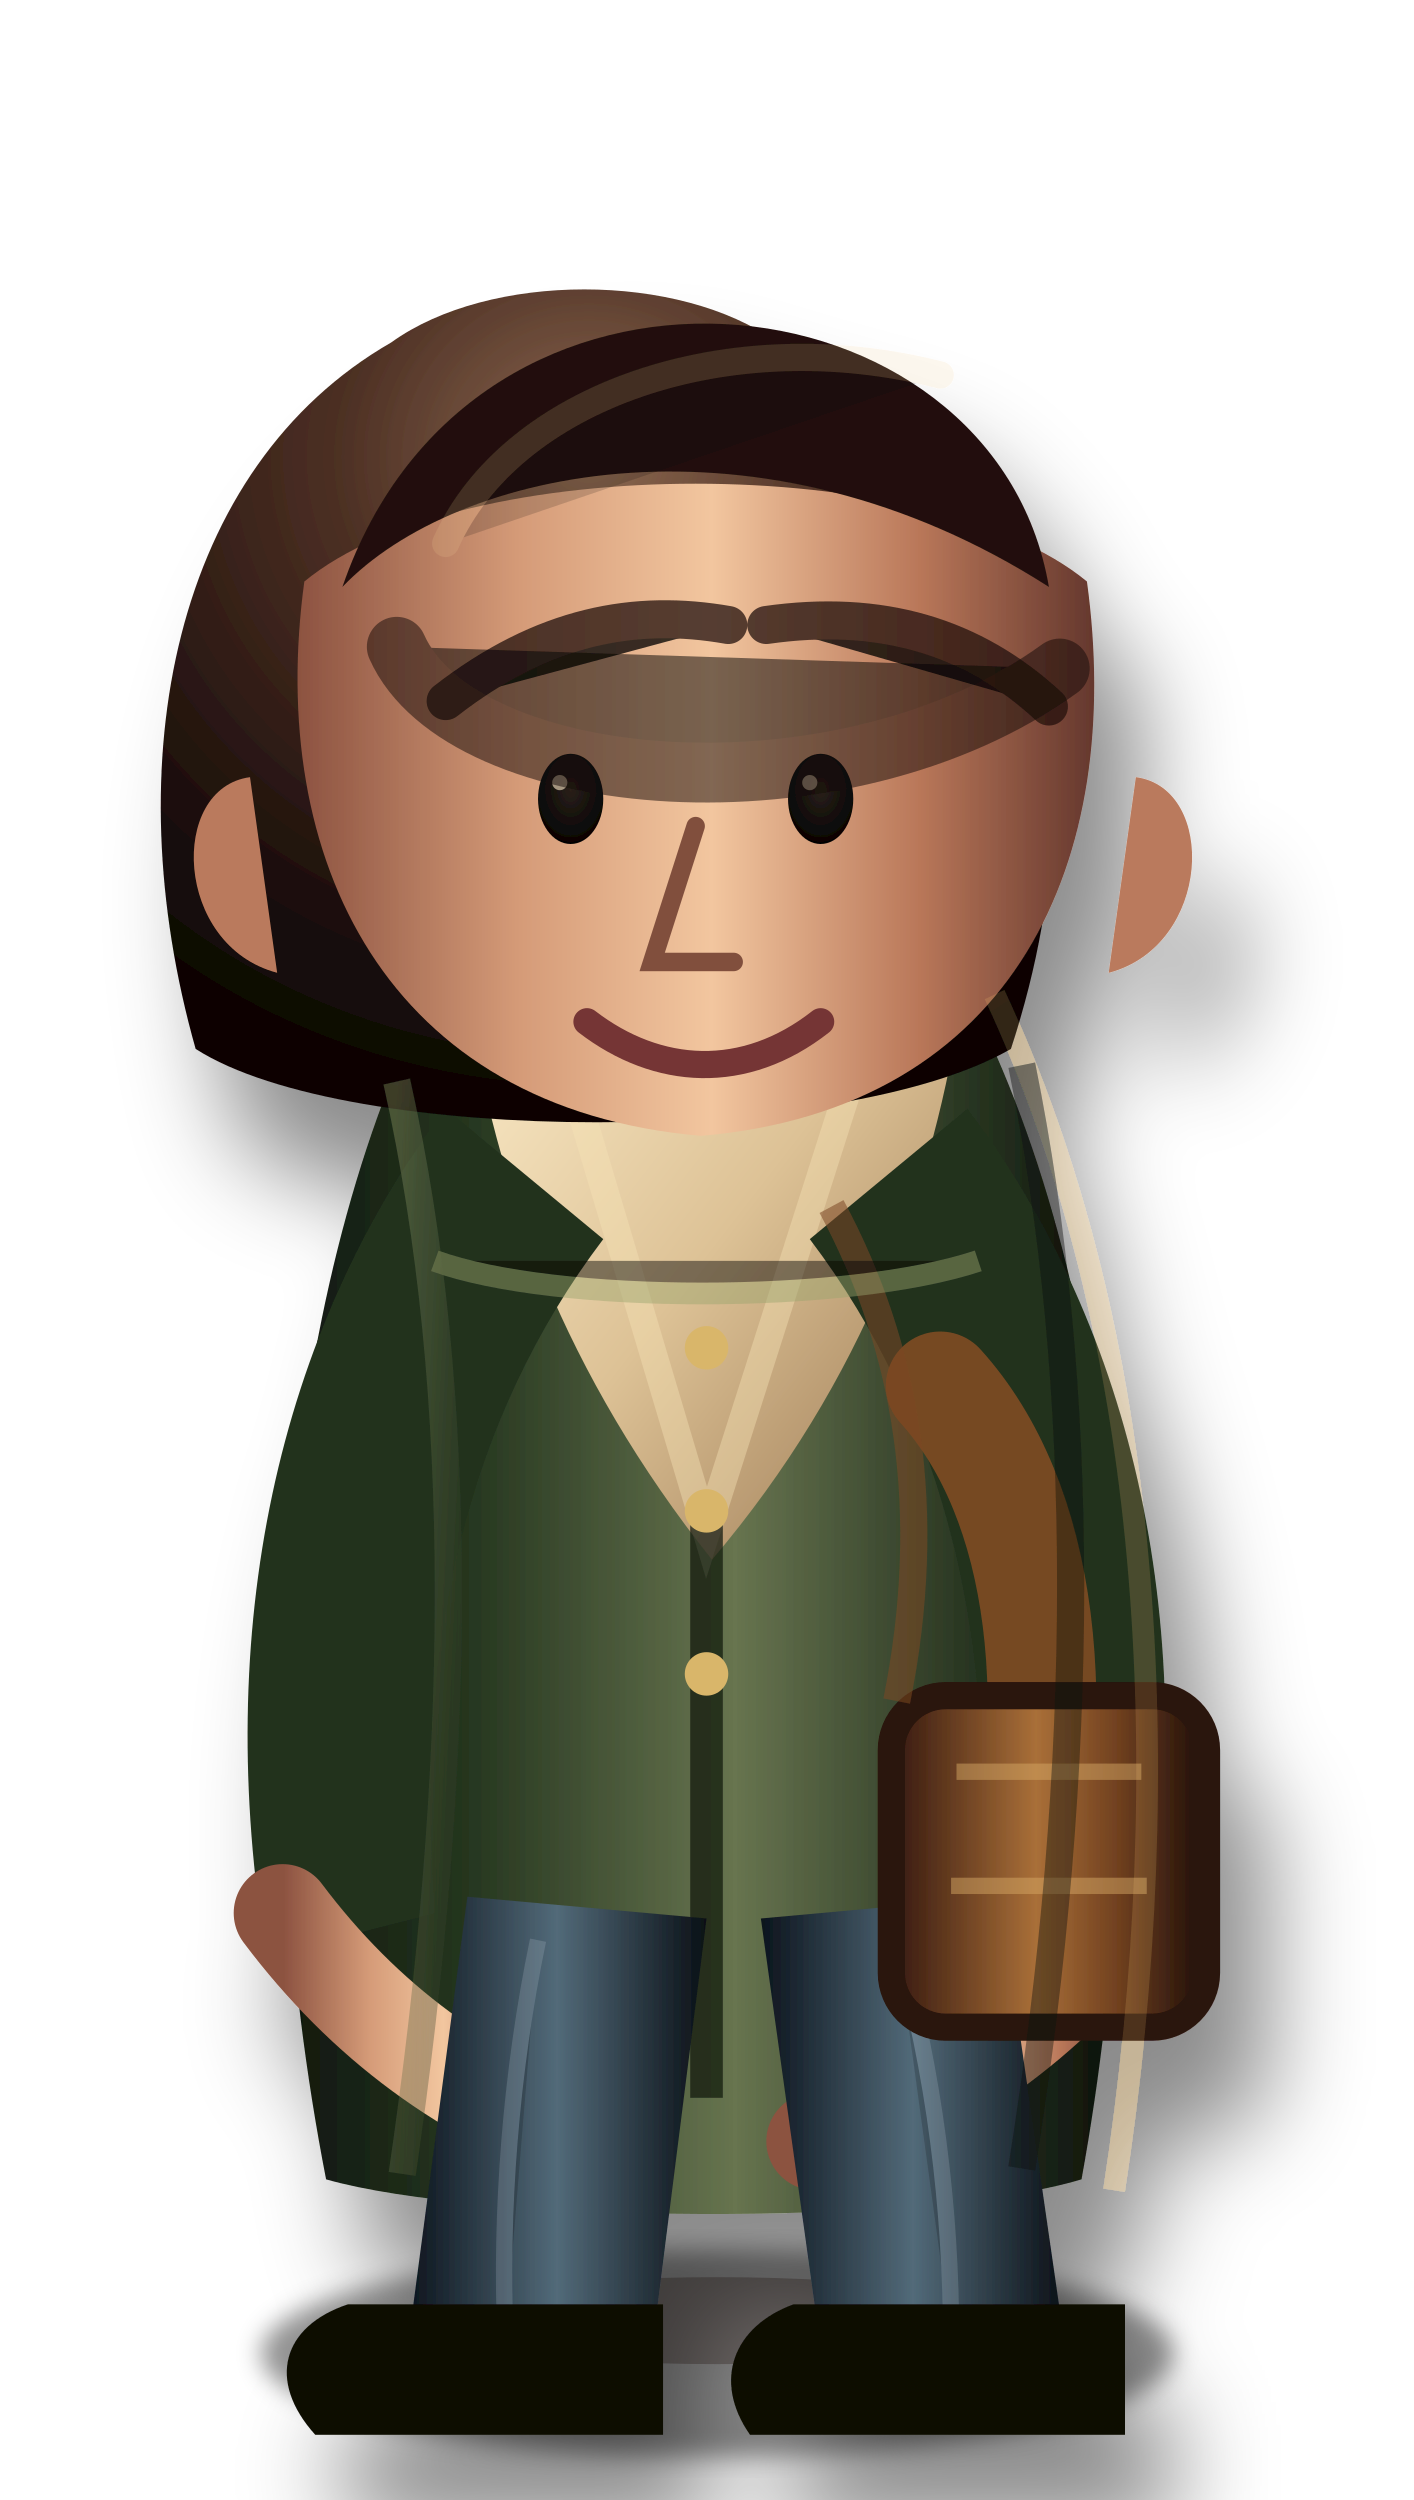
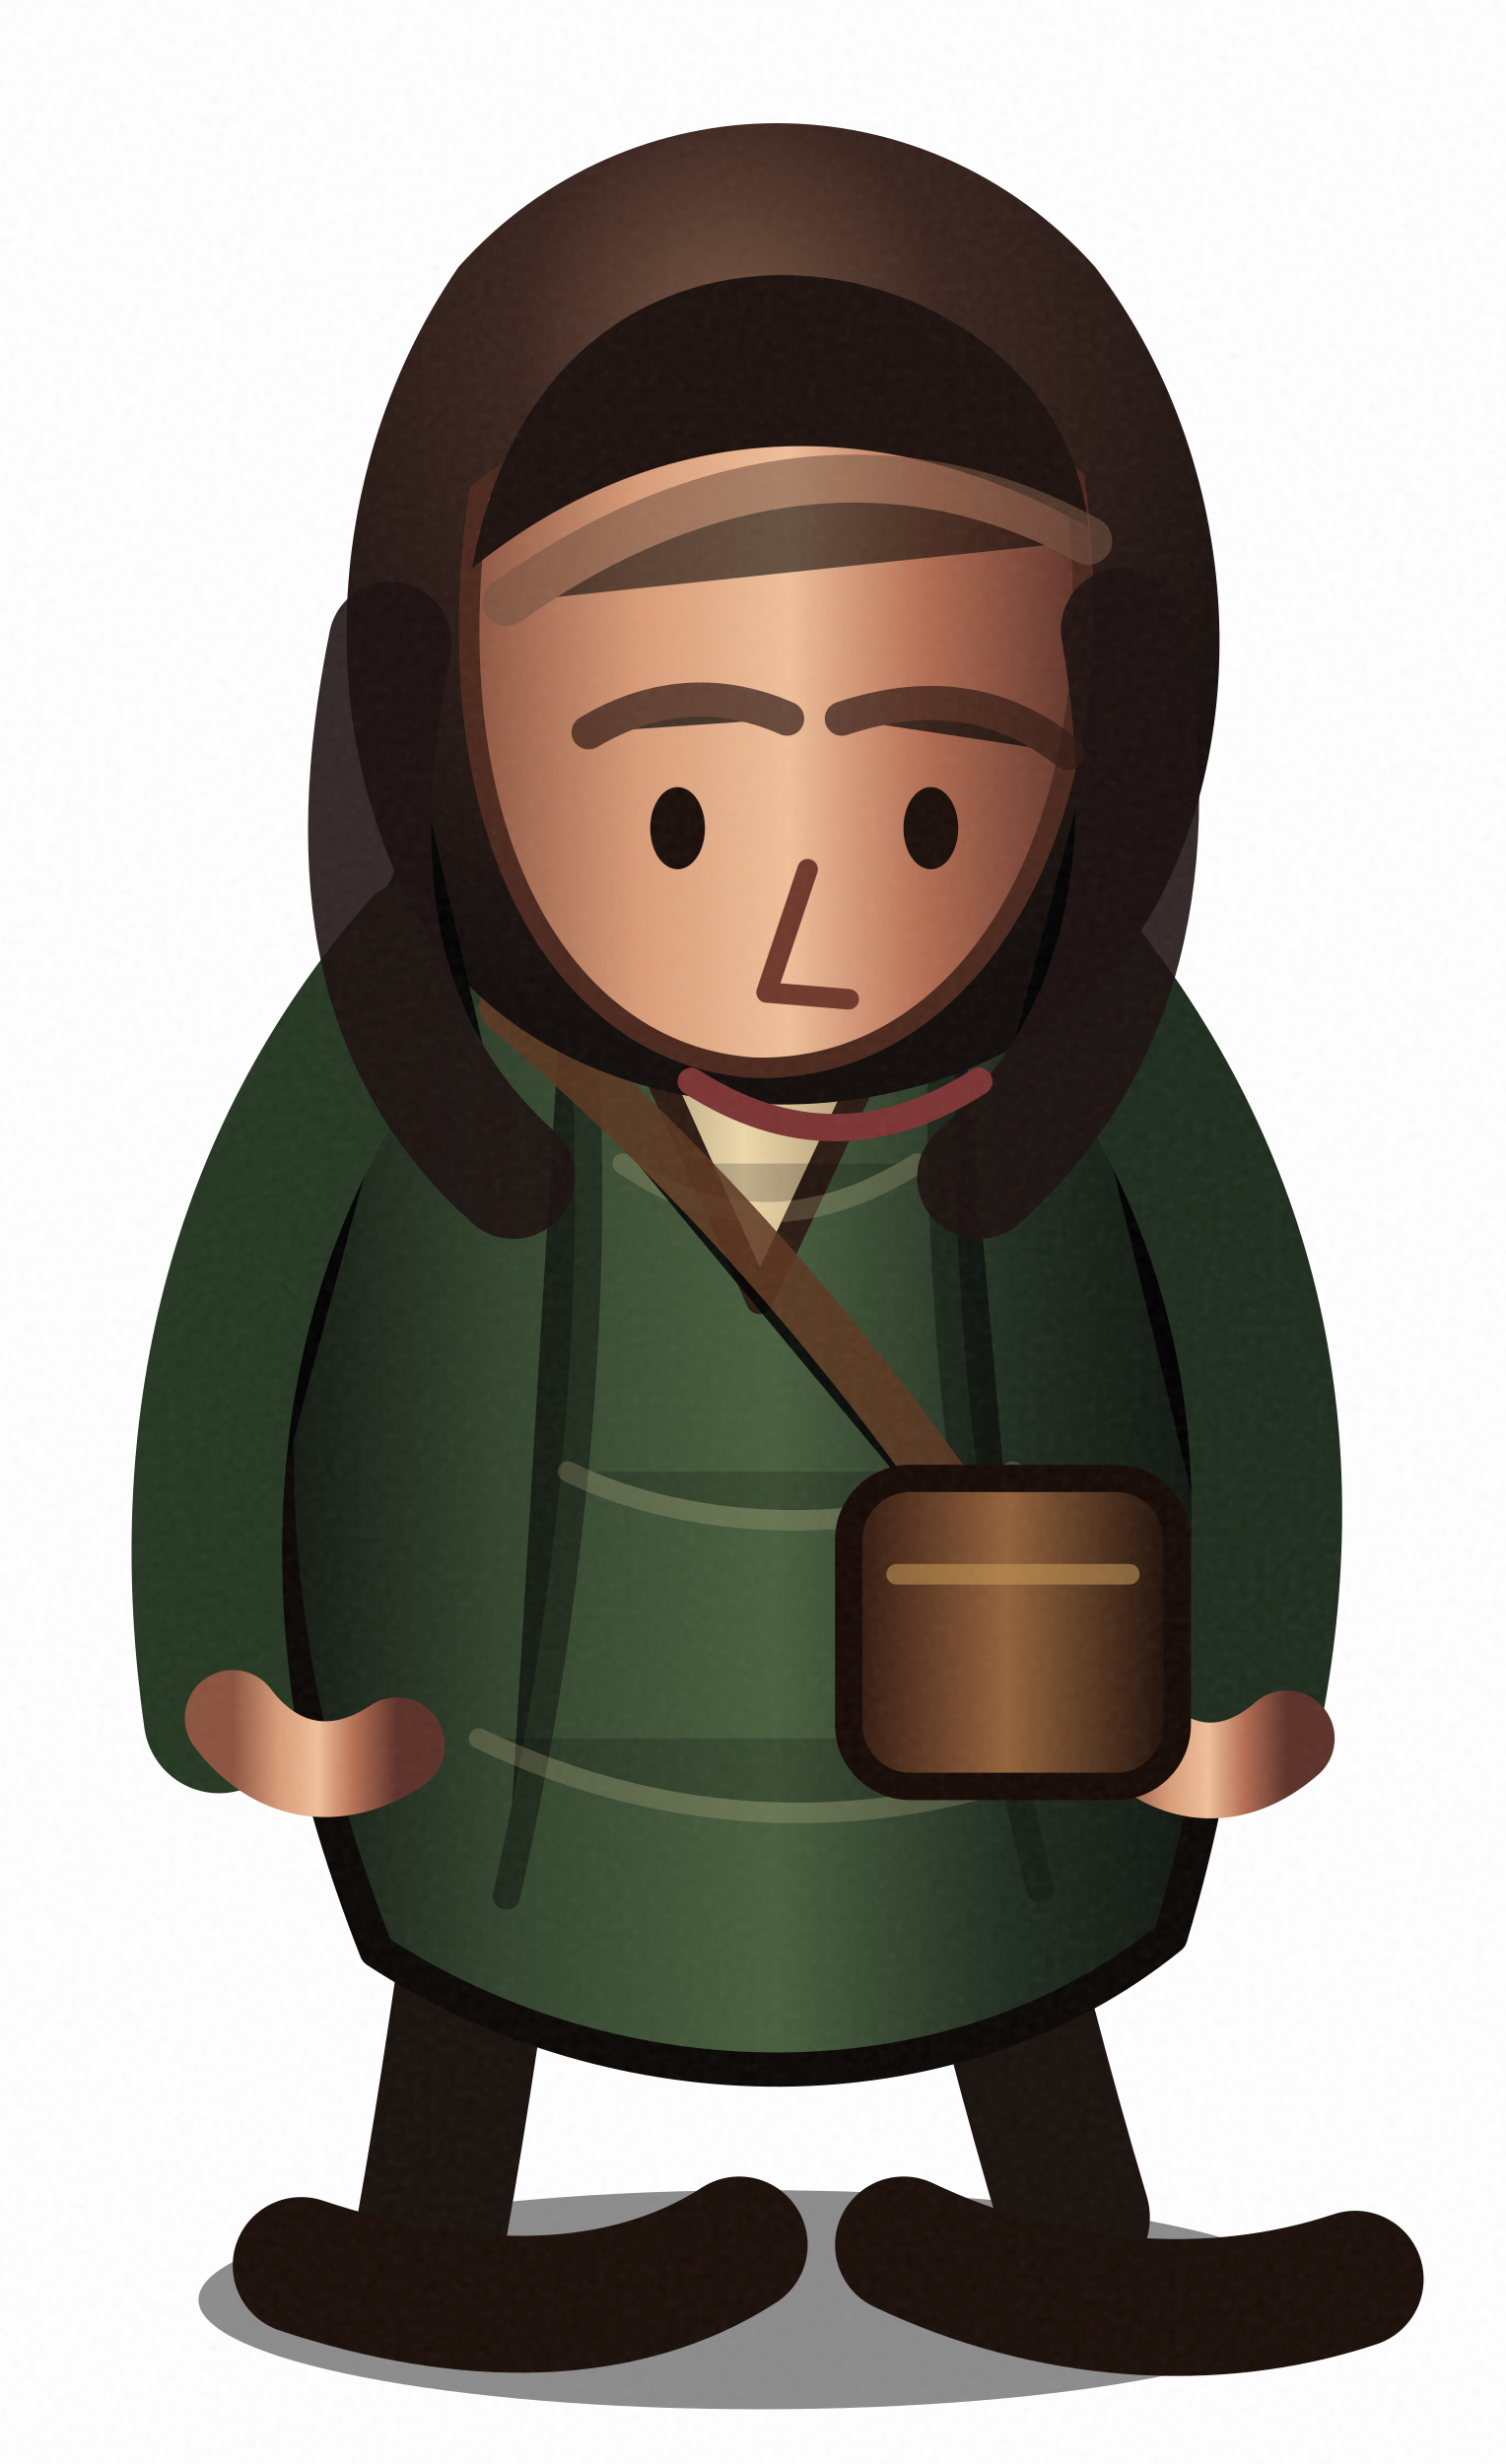
- <svg xmlns="http://www.w3.org/2000/svg" viewBox="0 0 260 460" role="img" aria-label="Realistic painted adventure game sprite of Bonnie with detailed face, hair, field coat, satchel, boots, and soft floor shadow">
+ <svg xmlns="http://www.w3.org/2000/svg" viewBox="0 0 220 360" preserveAspectRatio="xMidYMid meet" role="img" aria-label="Realistic semi-painted Bonnie adventure game character in warm lamplight">
  <defs>
+     <filter id="grain">
+       <feTurbulence type="fractalNoise" baseFrequency=".78" numOctaves="3" seed="47" />
+       <feColorMatrix type="saturate" values="0" />
+       <feComponentTransfer>
+         <feFuncA type="table" tableValues="0 .08" />
+       </feComponentTransfer>
+     </filter>
    <linearGradient id="skin" x1="0" x2="1">
-       <stop stop-color="#8c5240" />
-       <stop offset=".28" stop-color="#d59b78" />
-       <stop offset=".52" stop-color="#f2c69f" />
-       <stop offset=".78" stop-color="#b97759" />
-       <stop offset="1" stop-color="#64372d" />
+       <stop stop-color="#8b523e" />
+       <stop offset=".28" stop-color="#d99c78" />
+       <stop offset=".52" stop-color="#f0bf9a" />
+       <stop offset=".74" stop-color="#b46d52" />
+       <stop offset="1" stop-color="#5b3028" />
    </linearGradient>
+     <radialGradient id="hair" cx="44%" cy="22%" r="72%">
+       <stop stop-color="#765441" />
+       <stop offset=".34" stop-color="#38231d" />
+       <stop offset="1" stop-color="#110b09" />
+     </radialGradient>
    <linearGradient id="coat" x1="0" x2="1">
-       <stop stop-color="#0f160e" />
-       <stop offset=".22" stop-color="#25361f" />
-       <stop offset=".54" stop-color="#67744f" />
-       <stop offset=".82" stop-color="#283521" />
-       <stop offset="1" stop-color="#0b100a" />
+       <stop stop-color="#10150f" />
+       <stop offset=".24" stop-color="#31422c" />
+       <stop offset=".52" stop-color="#475d3d" />
+       <stop offset=".76" stop-color="#1f2b1f" />
+       <stop offset="1" stop-color="#0b100b" />
    </linearGradient>
-     <linearGradient id="coatEdge" y1="0" y2="1">
-       <stop stop-color="#9aa36d" />
-       <stop offset="1" stop-color="#26301d" />
-     </linearGradient>
-     <linearGradient id="shirt" y1="0" y2="1">
-       <stop stop-color="#fff0ce" />
-       <stop offset=".5" stop-color="#ddc296" />
-       <stop offset="1" stop-color="#95724d" />
-     </linearGradient>
-     <linearGradient id="denim" x1="0" x2="1">
-       <stop stop-color="#0c141d" />
-       <stop offset=".5" stop-color="#526a79" />
-       <stop offset="1" stop-color="#0a1016" />
+     <linearGradient id="linen" x1="0" x2="1">
+       <stop stop-color="#8b775c" />
+       <stop offset=".45" stop-color="#edd8aa" />
+       <stop offset="1" stop-color="#806446" />
    </linearGradient>
    <linearGradient id="leather" x1="0" x2="1">
-       <stop stop-color="#35180f" />
-       <stop offset=".46" stop-color="#a96f38" />
-       <stop offset=".72" stop-color="#70401f" />
-       <stop offset="1" stop-color="#1c0d08" />
+       <stop stop-color="#2b130b" />
+       <stop offset=".48" stop-color="#93613a" />
+       <stop offset="1" stop-color="#170905" />
    </linearGradient>
-     <radialGradient id="hair" cx="48%" cy="20%" r="82%">
-       <stop stop-color="#8e6a51" />
-       <stop offset=".34" stop-color="#4d3024" />
-       <stop offset=".76" stop-color="#1b0e0b" />
-       <stop offset="1" stop-color="#080302" />
-     </radialGradient>
-     <radialGradient id="eyeGlow" cx="50%" cy="40%" r="60%">
-       <stop stop-color="#2a2019" />
-       <stop offset=".55" stop-color="#15100d" />
-       <stop offset="1" stop-color="#050303" />
-     </radialGradient>
-     <filter id="paintShadow" x="-35%" y="-25%" width="170%" height="160%">
-       <feDropShadow dx="9" dy="18" stdDeviation="9" flood-color="#050303" flood-opacity=".45" />
-     </filter>
-     <filter id="softBlur">
-       <feGaussianBlur stdDeviation="2.2" />
-     </filter>
  </defs>
-   <ellipse cx="132" cy="433" rx="84" ry="19" fill="#030202" opacity=".42" filter="url(#softBlur)" />
-   <ellipse cx="132" cy="427" rx="54" ry="8" fill="#28130c" opacity=".3" />
-   <g filter="url(#paintShadow)">
-     <path d="M79 183c-28 56-34 141-19 218 28 8 109 9 139 0 14-77 8-162-21-218-26-23-73-25-99 0z" fill="url(#coat)" />
-     <path d="M86 183c20-15 67-20 91 0-5 35-18 71-46 104-27-34-40-69-45-104z" fill="url(#shirt)" />
-     <path d="M102 188l28 94 30-94" fill="none" stroke="#f6e2b5" stroke-width="5" opacity=".42" />
-     <path d="M78 190c23-17 78-23 106 0" fill="none" stroke="#c9d299" stroke-width="4" opacity=".23" stroke-linecap="round" />
-     <path d="M130 280v106" stroke="#11190f" stroke-width="6" opacity=".74" />
-     <path d="M82 204c-31 41-43 96-33 156l31-8c-4-49 6-91 31-124z" fill="#22321e" />
-     <path d="M178 204c31 41 43 96 33 156l-31-8c4-49-6-91-31-124z" fill="#22321e" />
-     <path d="M52 352c15 20 34 34 57 42" stroke="url(#skin)" stroke-width="18" stroke-linecap="round" fill="none" />
-     <path d="M208 352c-15 20-35 34-58 42" stroke="url(#skin)" stroke-width="18" stroke-linecap="round" fill="none" />
-     <path d="M86 349l44 4-10 79H75z" fill="url(#denim)" />
-     <path d="M140 353l44-4 12 83h-45z" fill="url(#denim)" />
-     <path d="M99 357c-5 24-7 50-6 73M165 357c7 24 10 50 10 73" stroke="#d7e4ef" stroke-width="3" opacity=".17" />
-     <path d="M64 424h58v24H58c-9-10-6-20 6-24z" fill="#100906" />
-     <path d="M146 424h61v24h-69c-7-10-3-20 8-24z" fill="#100906" />
-     <path d="M173 255c19 21 24 59 13 104" stroke="#764821" stroke-width="20" stroke-linecap="round" fill="none" />
-     <rect x="164" y="312" width="58" height="61" rx="10" fill="url(#leather)" stroke="#29140b" stroke-width="5" />
-     <path d="M176 326h34M175 347h36" stroke="#d7aa66" stroke-width="3" opacity=".48" />
-     <path d="M153 222c14 26 19 56 12 91" stroke="#7b4724" stroke-width="5" opacity=".55" fill="none" />
-     <path d="M72 63c-40 23-51 77-36 130 28 18 119 18 150 0 20-61 0-112-43-130-18-13-53-13-71 0z" fill="url(#hair)" />
-     <path d="M56 107c-7 51 15 97 73 102 58-5 78-51 71-102-29-24-115-24-144 0z" fill="url(#skin)" />
-     <path d="M63 108c21-22 77-34 130 0-10-59-106-70-130 0z" fill="#22110d" />
-     <path d="M46 143c-15 2-14 31 5 36M209 143c15 2 14 31-5 36" fill="#ba7a5d" />
-     <path d="M82 100c12-27 52-41 91-31" stroke="#f4d09b" stroke-width="5" opacity=".16" stroke-linecap="round" />
-     <path d="M82 129c18-14 35-17 52-14M141 115c21-3 38 2 52 15" stroke="#25130e" stroke-width="7" stroke-linecap="round" opacity=".76" />
-     <g fill="url(#eyeGlow)">
-       <ellipse cx="105" cy="147" rx="6" ry="8.3" />
-       <ellipse cx="151" cy="147" rx="6" ry="8.3" />
-     </g>
-     <g fill="#f6e2c1" opacity=".62">
-       <circle cx="103" cy="144" r="1.4" />
-       <circle cx="149" cy="144" r="1.4" />
-     </g>
-     <path d="M128 152l-8 25h15" fill="none" stroke="#81503e" stroke-width="3.4" stroke-linecap="round" />
-     <path d="M108 188c13 10 29 11 43 0" fill="none" stroke="#743434" stroke-width="5" stroke-linecap="round" />
-     <path d="M73 119c12 27 82 33 122 4" stroke="#120806" stroke-width="11" stroke-linecap="round" opacity=".5" />
-     <path d="M80 232c22 8 76 8 100 0" stroke="#9aa36d" stroke-width="4" opacity=".45" />
-     <circle cx="130" cy="248" r="4" fill="#d9b66a" />
-     <circle cx="130" cy="278" r="4" fill="#d9b66a" />
-     <circle cx="130" cy="308" r="4" fill="#d9b66a" />
-     <path d="M183 183c29 62 34 142 22 220" stroke="#f4c36d" stroke-width="4" opacity=".18" fill="none" />
-     <path d="M73 199c13 58 12 126 1 201" stroke="url(#coatEdge)" stroke-width="5" opacity=".35" fill="none" />
-     <path d="M188 196c12 59 12 128 0 203" stroke="#0a0f09" stroke-width="5" opacity=".4" fill="none" />
+   <ellipse cx="111" cy="336" rx="82" ry="16" fill="#030202" opacity=".46" />
+   <g stroke-linecap="round" stroke-linejoin="round">
+     <path d="M83 211c-10 40-13 76-20 115" stroke="#17100c" stroke-width="22" />
+     <path d="M130 211c8 39 16 76 27 113" stroke="#18100c" stroke-width="22" />
+     <path d="M44 331c24 8 47 8 64-3" stroke="#1a0d08" stroke-width="20" />
+     <path d="M132 328c21 10 45 12 66 5" stroke="#1a0d08" stroke-width="20" />
+     <path d="M63 122c-27 54-30 107-8 163 35 23 84 24 116-2 18-60 9-115-16-162-23-18-67-19-92 1z" fill="url(#coat)" stroke="#090604" stroke-width="5" />
+     <path d="M84 130l27 60 28-60" fill="url(#linen)" stroke="#2a1a12" stroke-width="4" />
+     <path d="M83 129c6 41 3 95-9 148M139 129c-4 43 0 95 13 147" stroke="#11170f" stroke-width="4" opacity=".6" />
+     <path d="M91 170c13 9 27 10 43 0M83 215c18 9 46 10 65 0M70 254c29 14 62 15 93 0" stroke="#e5d2a2" stroke-width="3" opacity=".2" />
+     <path d="M62 139c-27 31-36 70-30 112" stroke="#243622" stroke-width="22" />
+     <path d="M155 139c28 34 35 72 27 112" stroke="#1d2b1d" stroke-width="22" />
+     <path d="M34 251c6 8 15 10 24 4" stroke="url(#skin)" stroke-width="14" />
+     <path d="M164 252c7 8 16 9 24 2" stroke="url(#skin)" stroke-width="14" />
+     <path d="M74 147c33 28 61 62 84 101" stroke="#5b351f" stroke-width="8" opacity=".86" />
+     <rect x="124" y="216" width="48" height="45" rx="9" fill="url(#leather)" stroke="#160905" stroke-width="4" />
+     <path d="M131 230h34" stroke="#c69954" stroke-width="3" opacity=".55" />
+     <path d="M67 39c-22 32-21 75-2 101 22 28 75 29 99 0 20-27 19-71-4-101-25-28-68-28-93 0z" fill="url(#hair)" />
+     <path d="M70 72c-7 50 12 82 40 84 31 1 54-34 47-86-24-18-62-18-87 2z" fill="url(#skin)" stroke="#4a271d" stroke-width="3" />
+     <path d="M69 83c26-21 58-24 90-6-4-43-79-57-90 6z" fill="#1c100d" />
+     <path d="M57 94c-7 35-2 60 18 78M164 92c6 35 0 61-21 80" stroke="#1b100e" stroke-width="18" opacity=".9" />
+     <path d="M86 107c10-6 20-6 29-2M123 105c12-4 23-3 33 5" stroke="#2d1711" stroke-width="5" opacity=".7" />
+     <ellipse cx="99" cy="121" rx="4" ry="6" fill="#1a0d09" />
+     <ellipse cx="136" cy="121" rx="4" ry="6" fill="#1a0d09" />
+     <path d="M118 127l-6 18 12 1" fill="none" stroke="#6f372b" stroke-width="3" />
+     <path d="M101 158c14 9 28 9 42 0" fill="none" stroke="#7b3332" stroke-width="4" />
+     <path d="M74 88c28-20 58-24 85-9" stroke="#72513f" stroke-width="7" opacity=".58" />
  </g>
+   <rect width="220" height="360" filter="url(#grain)" opacity=".8" />
</svg>
